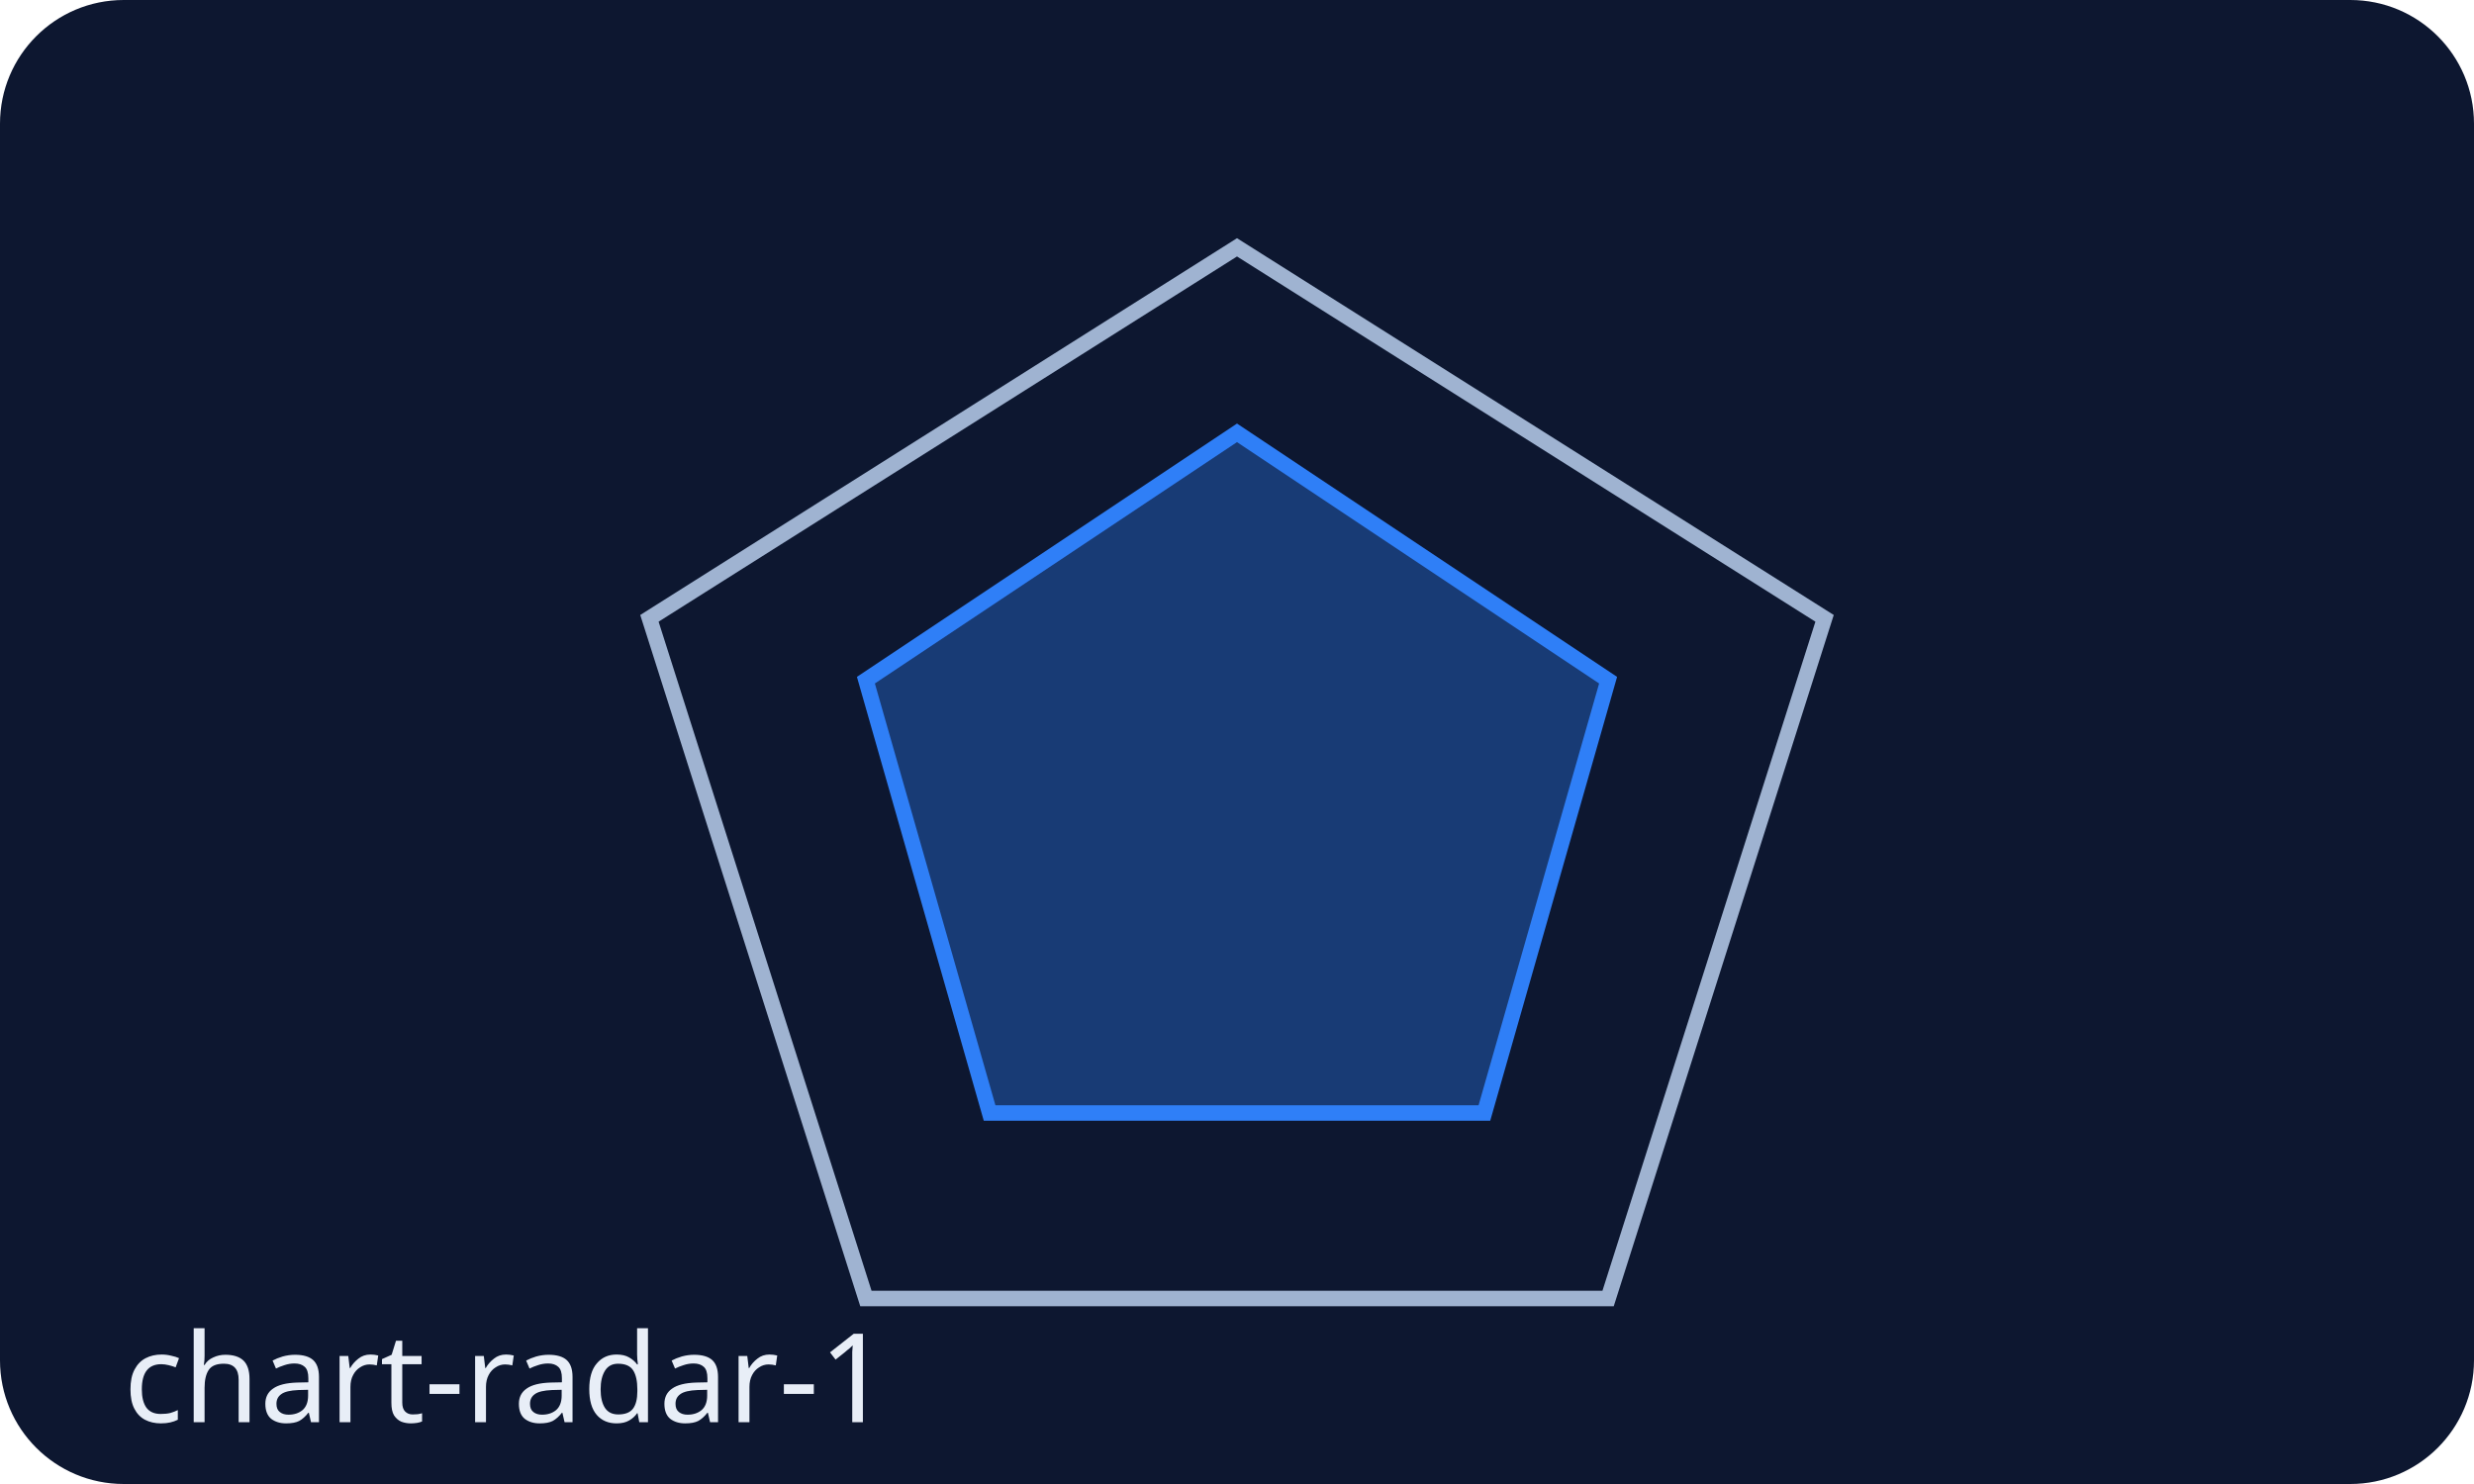
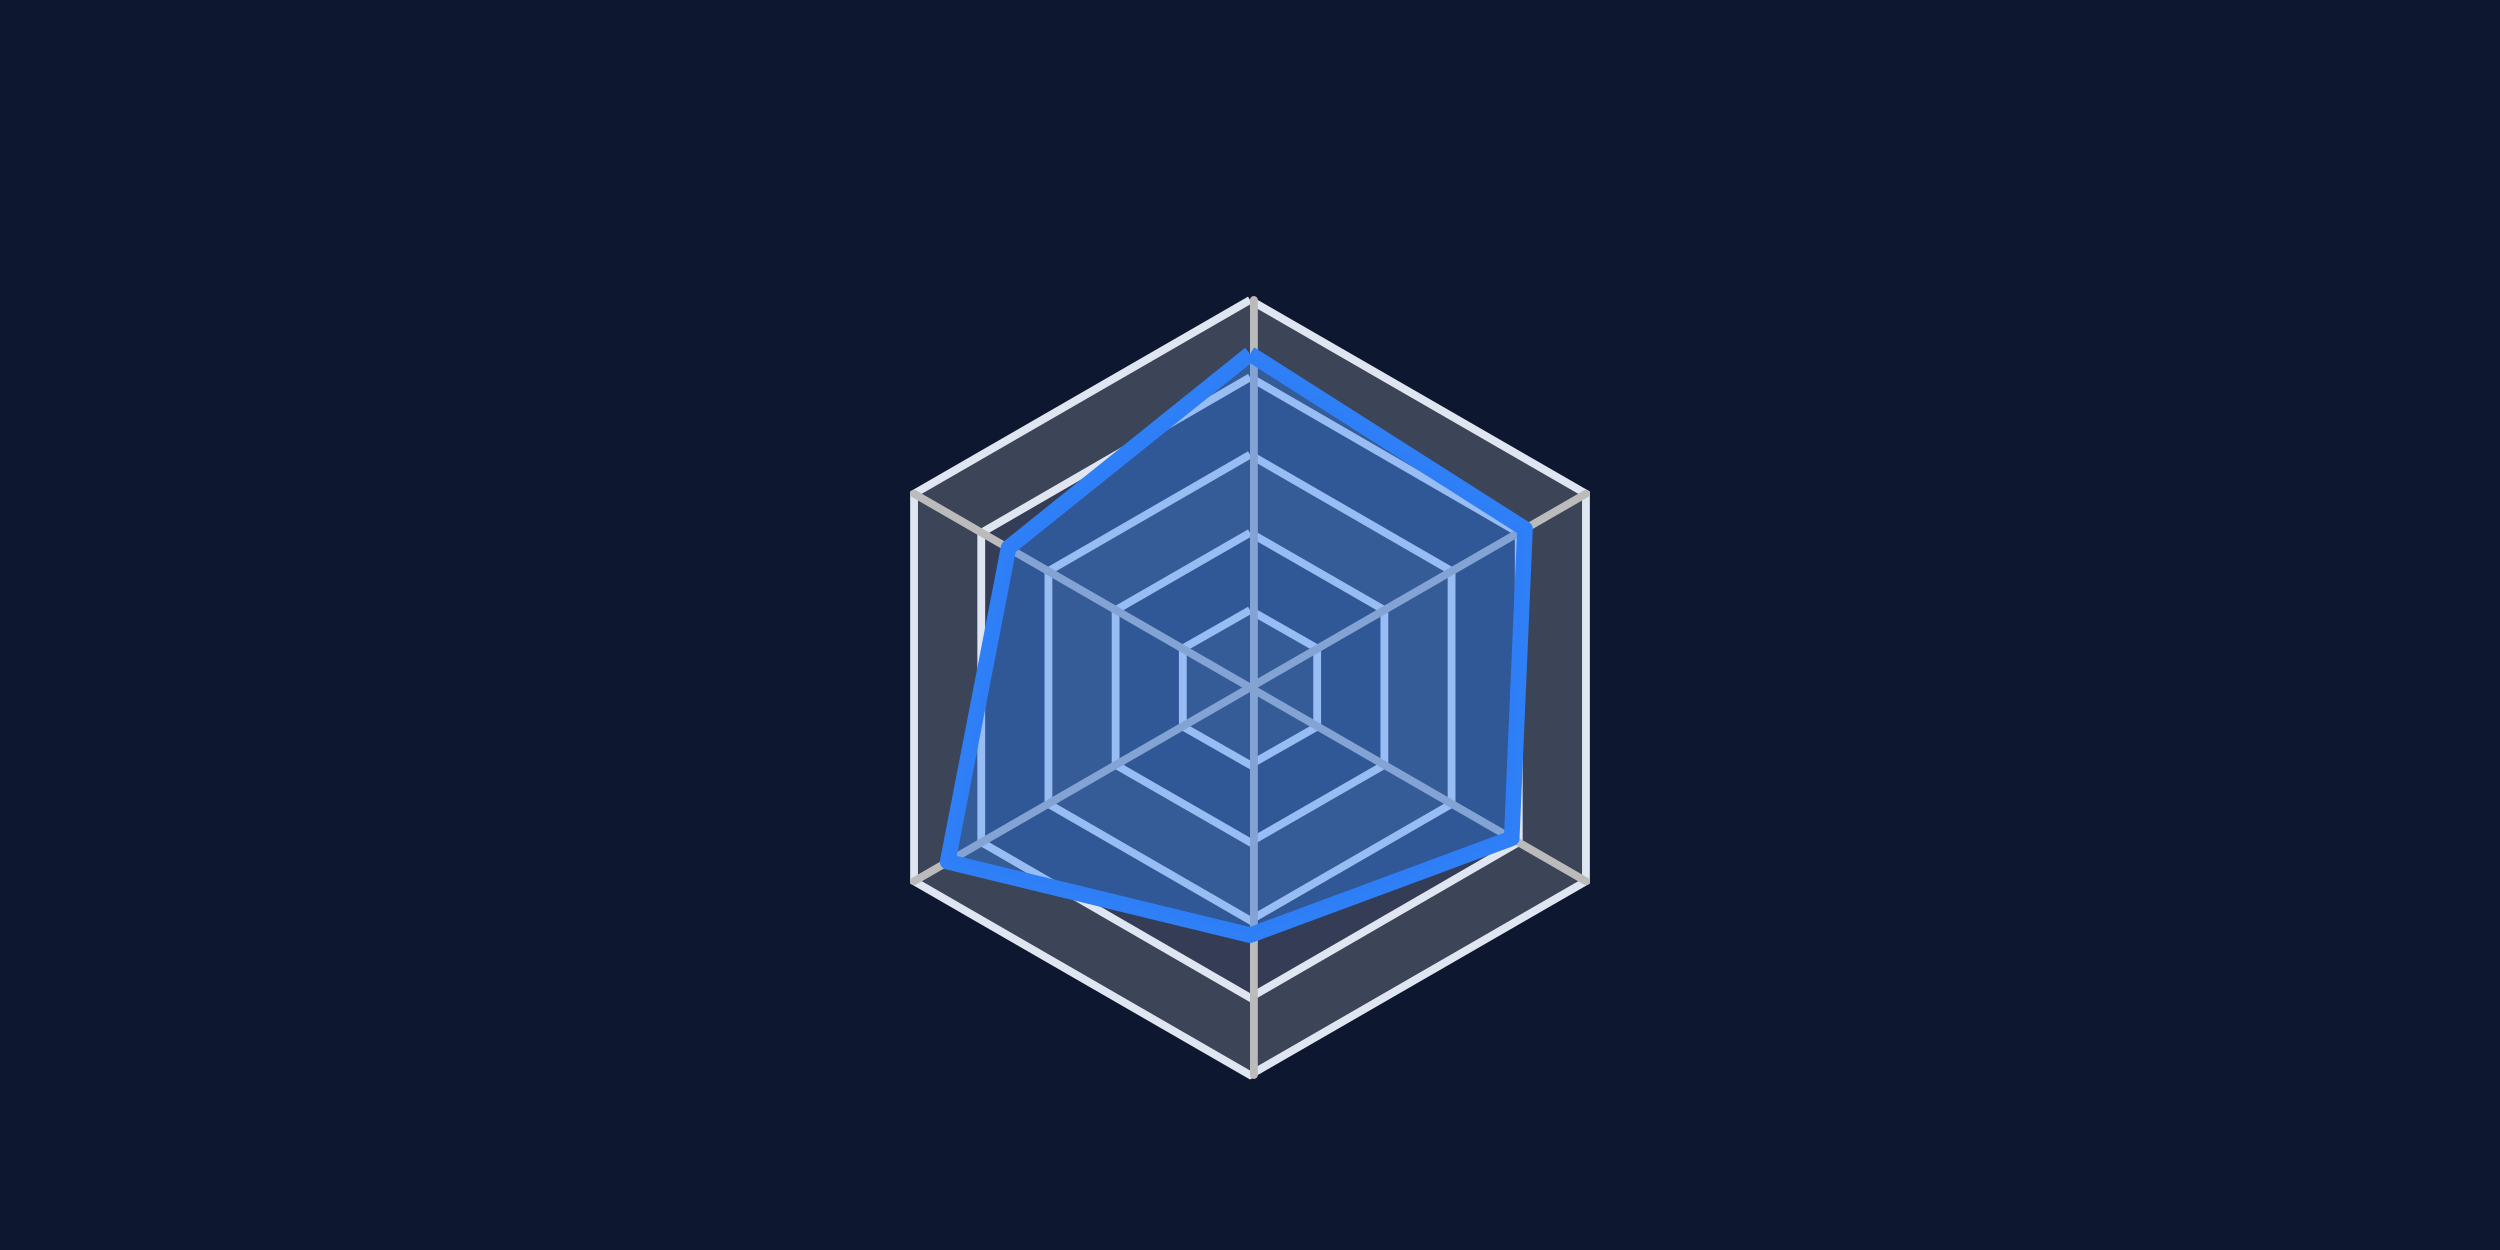
- <svg xmlns="http://www.w3.org/2000/svg" width="160" height="96" viewBox="0 0 160 96">
-   <rect width="160" height="96" rx="8" fill="#0D1730" />
-   <polygon points="80,16 118,40 104,84 56,84 42,40" fill="none" stroke="#9FB3D1" stroke-width="1" />
-   <polygon points="80,28 104,44 96,72 64,72 56,44" fill="#2F7FF7" fill-opacity=".35" stroke="#2F7FF7" />
-   <text x="8" y="92" fill="#E8EEF7" font-size="8" font-family="sans-serif">chart-radar-1</text>
+ <svg xmlns="http://www.w3.org/2000/svg" rx="8" ry="8" width="320" height="160" version="1.1" baseProfile="full" viewBox="0 0 320 160">
+   <rect width="320" height="160" x="0" y="0" fill="#0D1730" />
+   <path d="M160 78.1L151.4 83L151.4 93L160 97.9L168.6 93L168.6 83L160 78.1L160 88ZM160 58.2L134.2 73.1L134.2 102.9L160 117.8L185.8 102.9L185.8 73.1L160 58.2L160 68.2L177.2 78.1L177.2 97.9L160 107.8L142.8 97.9L142.8 78.1L160 68.2ZM160 38.4L117 63.2L117 112.8L160 137.6L203 112.8L203 63.2L160 38.4L160 48.3L194.4 68.2L194.4 107.8L160 127.7L125.6 107.8L125.6 68.2L160 48.3Z" fill="rgb(250,250,250)" fill-opacity="0.2" class="zr54-cls-202" />
+   <path d="M160 68.2L142.8 78.1L142.8 97.9L160 107.8L177.2 97.9L177.2 78.1L160 68.2L160 78.1L168.6 83L168.6 93L160 97.9L151.4 93L151.4 83L160 78.1ZM160 48.3L125.6 68.2L125.6 107.8L160 127.7L194.4 107.8L194.4 68.2L160 48.3L160 58.2L185.8 73.1L185.8 102.9L160 117.8L134.2 102.9L134.2 73.1L160 58.2Z" fill="rgb(210,219,238)" fill-opacity="0.2" class="zr54-cls-202" />
+   <path d="M160 88M160 78.1L151.4 83L151.4 93L160 97.9L168.6 93L168.6 83L160 78.1M160 68.2L142.8 78.1L142.8 97.9L160 107.8L177.2 97.9L177.2 78.1L160 68.2M160 58.2L134.2 73.1L134.2 102.9L160 117.8L185.8 102.9L185.8 73.1L160 58.2M160 48.3L125.6 68.2L125.6 107.8L160 127.7L194.4 107.8L194.4 68.2L160 48.3M160 38.4L117 63.2L117 112.8L160 137.6L203 112.8L203 63.2L160 38.4" fill="none" pointer-events="visible" stroke="#E0E6F1" class="zr54-cls-202" />
+   <path d="M160.5 88L160.5 38.4" fill="none" pointer-events="visible" stroke="#bbb" stroke-linecap="round" class="zr54-cls-202" />
+   <path d="M160 88L117 63.2" fill="none" pointer-events="visible" stroke="#bbb" stroke-linecap="round" class="zr54-cls-202" />
+   <path d="M160 88L117 112.8" fill="none" pointer-events="visible" stroke="#bbb" stroke-linecap="round" class="zr54-cls-202" />
+   <path d="M160.5 88L160.5 137.6" fill="none" pointer-events="visible" stroke="#bbb" stroke-linecap="round" class="zr54-cls-202" />
+   <path d="M160 88L203 112.8" fill="none" pointer-events="visible" stroke="#bbb" stroke-linecap="round" class="zr54-cls-202" />
+   <path d="M160 88L203 63.2" fill="none" pointer-events="visible" stroke="#bbb" stroke-linecap="round" class="zr54-cls-202" />
+   <polyline points="160 45.3 129.1 70.1 121.3 110.3 160 119.7 193.5 107.3 195.2 67.7 160 45.3" fill="none" pointer-events="visible" stroke="#2F7FF7" stroke-width="2" stroke-linejoin="round" ecmeta_series_index="0" ecmeta_data_index="0" ecmeta_ssr_type="chart" class="zr54-cls-203" />
+   <polygon points="160 45.3 129.1 70.1 121.3 110.3 160 119.7 193.5 107.3 195.2 67.7 160 45.3" fill="#2F7FF7" fill-opacity="0.4" ecmeta_series_index="0" ecmeta_data_index="0" ecmeta_ssr_type="chart" class="zr54-cls-204" />
+   <style>
+ .zr54-cls-202:hover {
+ pointer-events:none;
+ }
+ .zr54-cls-203:hover {
+ cursor:pointer;
+ }
+ .zr54-cls-204:hover {
+ cursor:pointer;
+ fill:rgba(51,139,255,1);
+ }
+ 
+ 
+ 
+ </style>
</svg>
